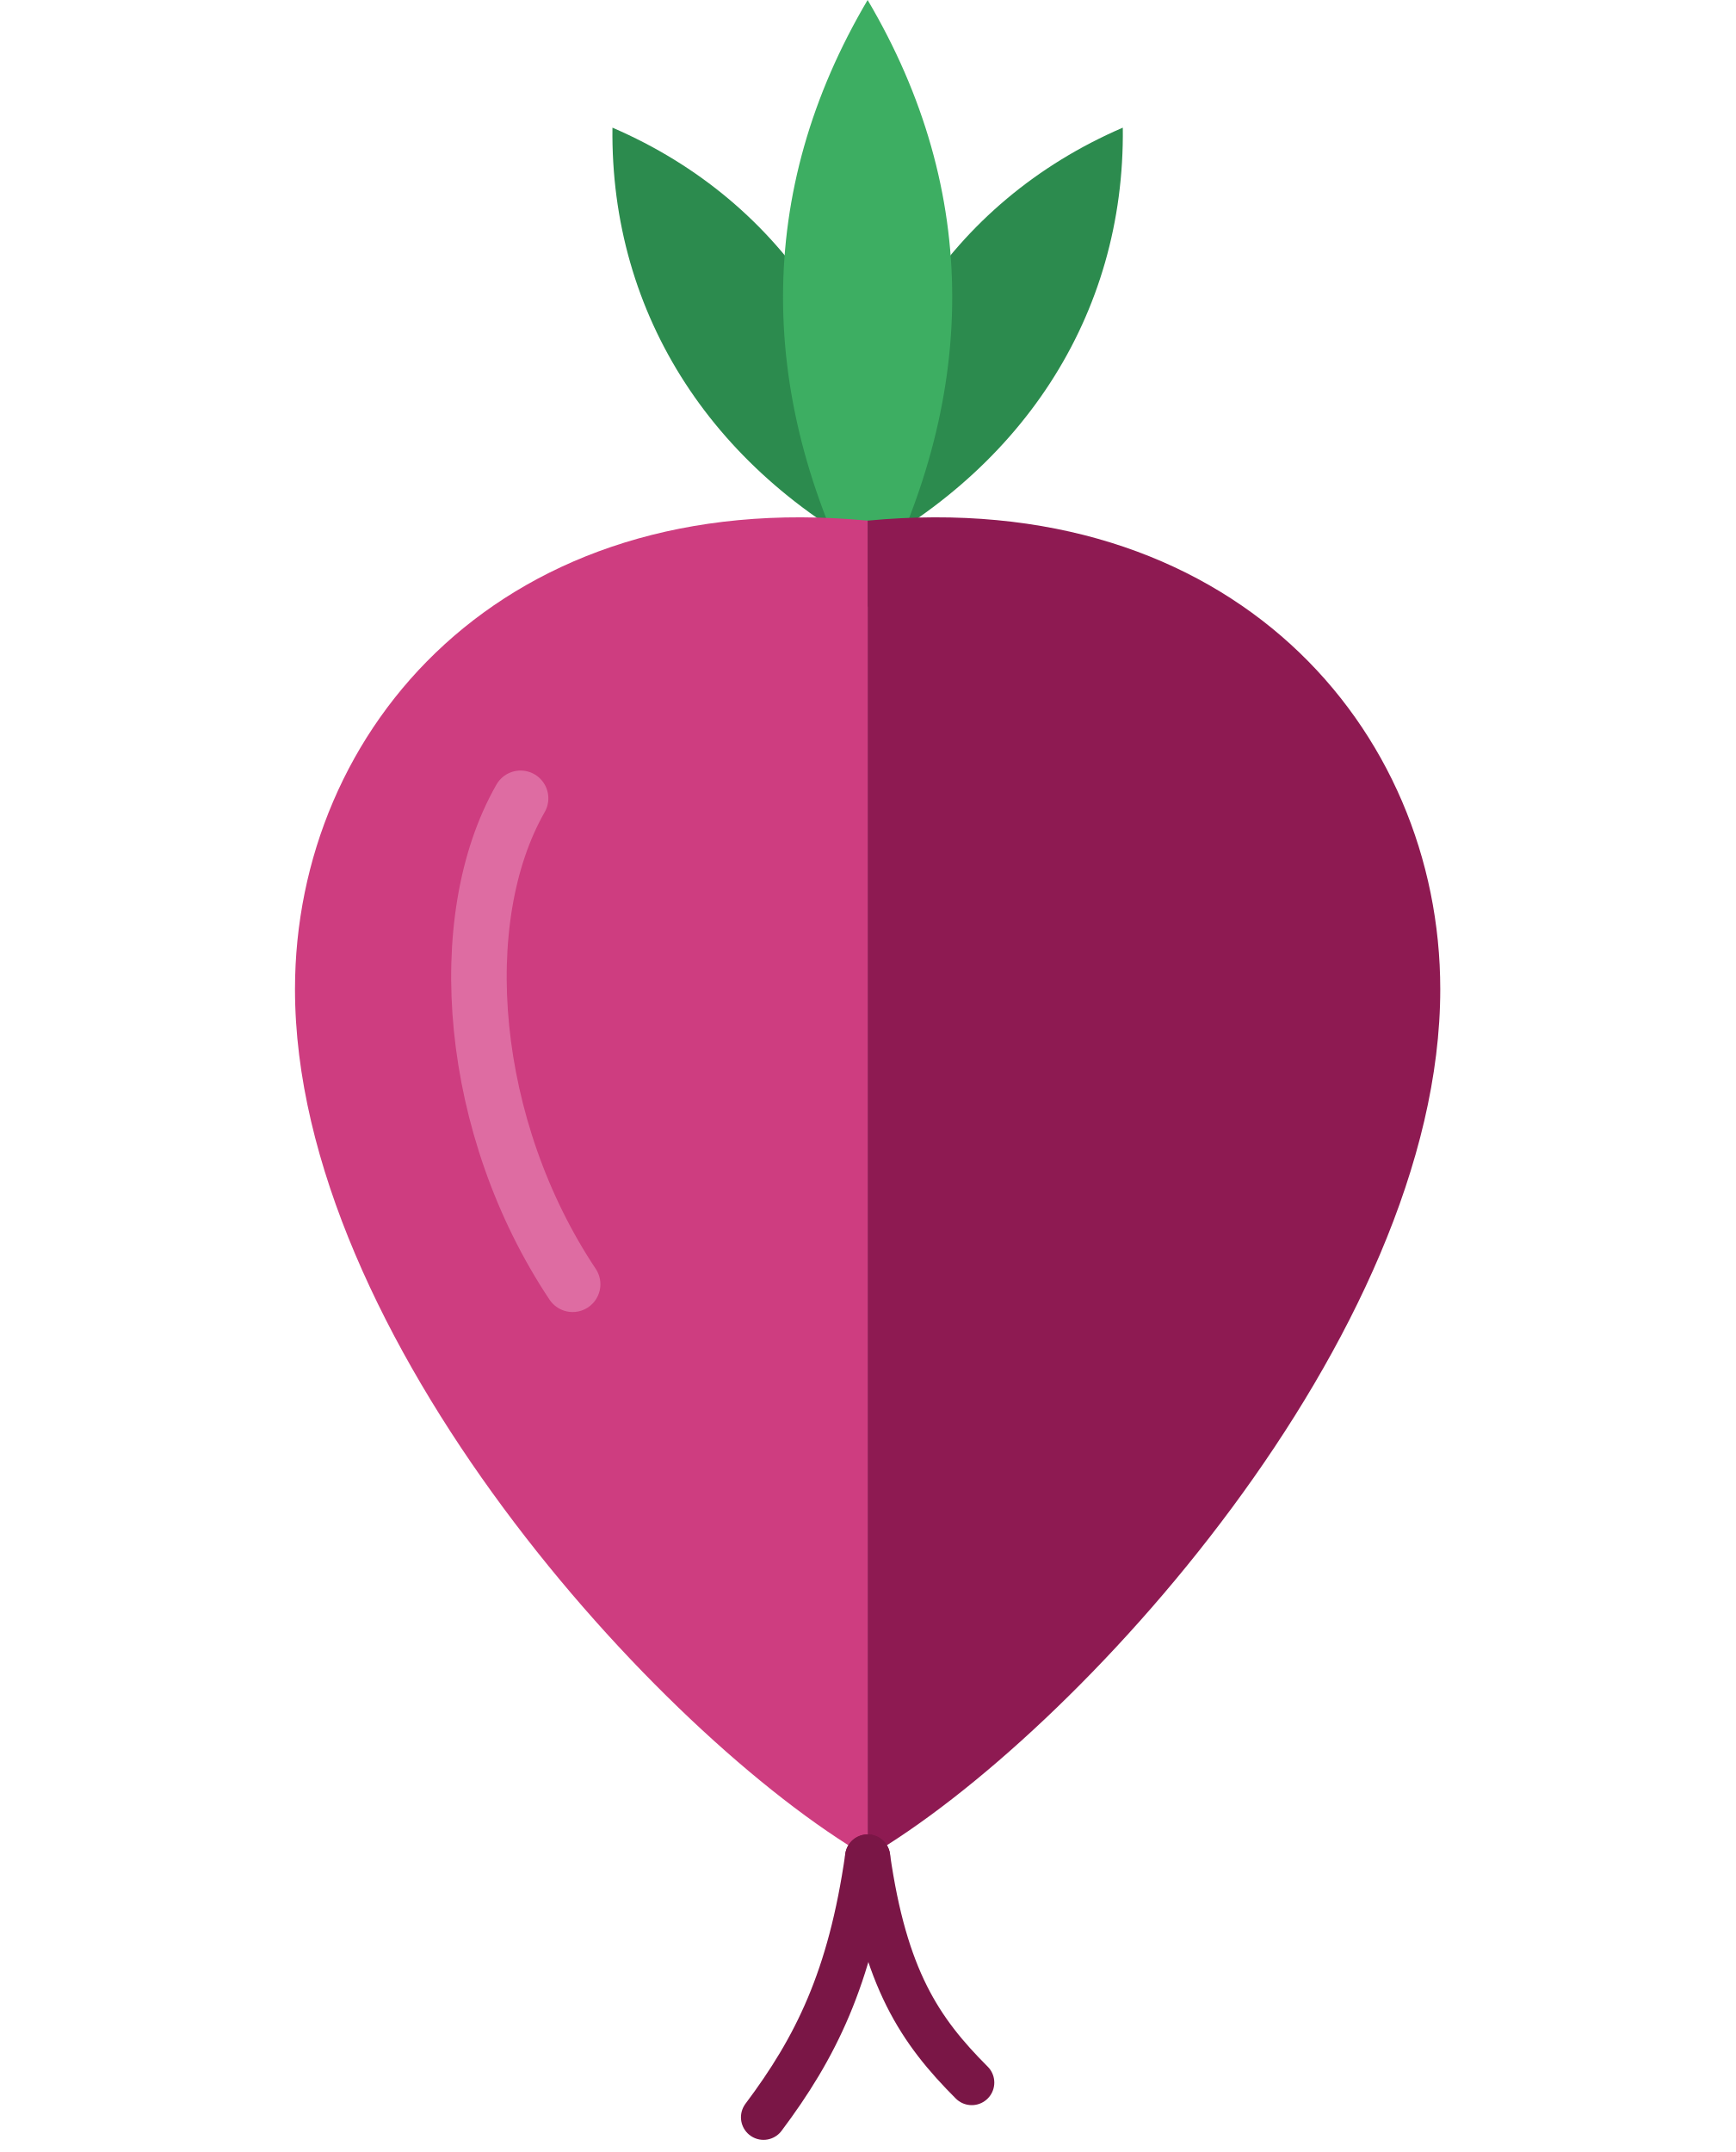
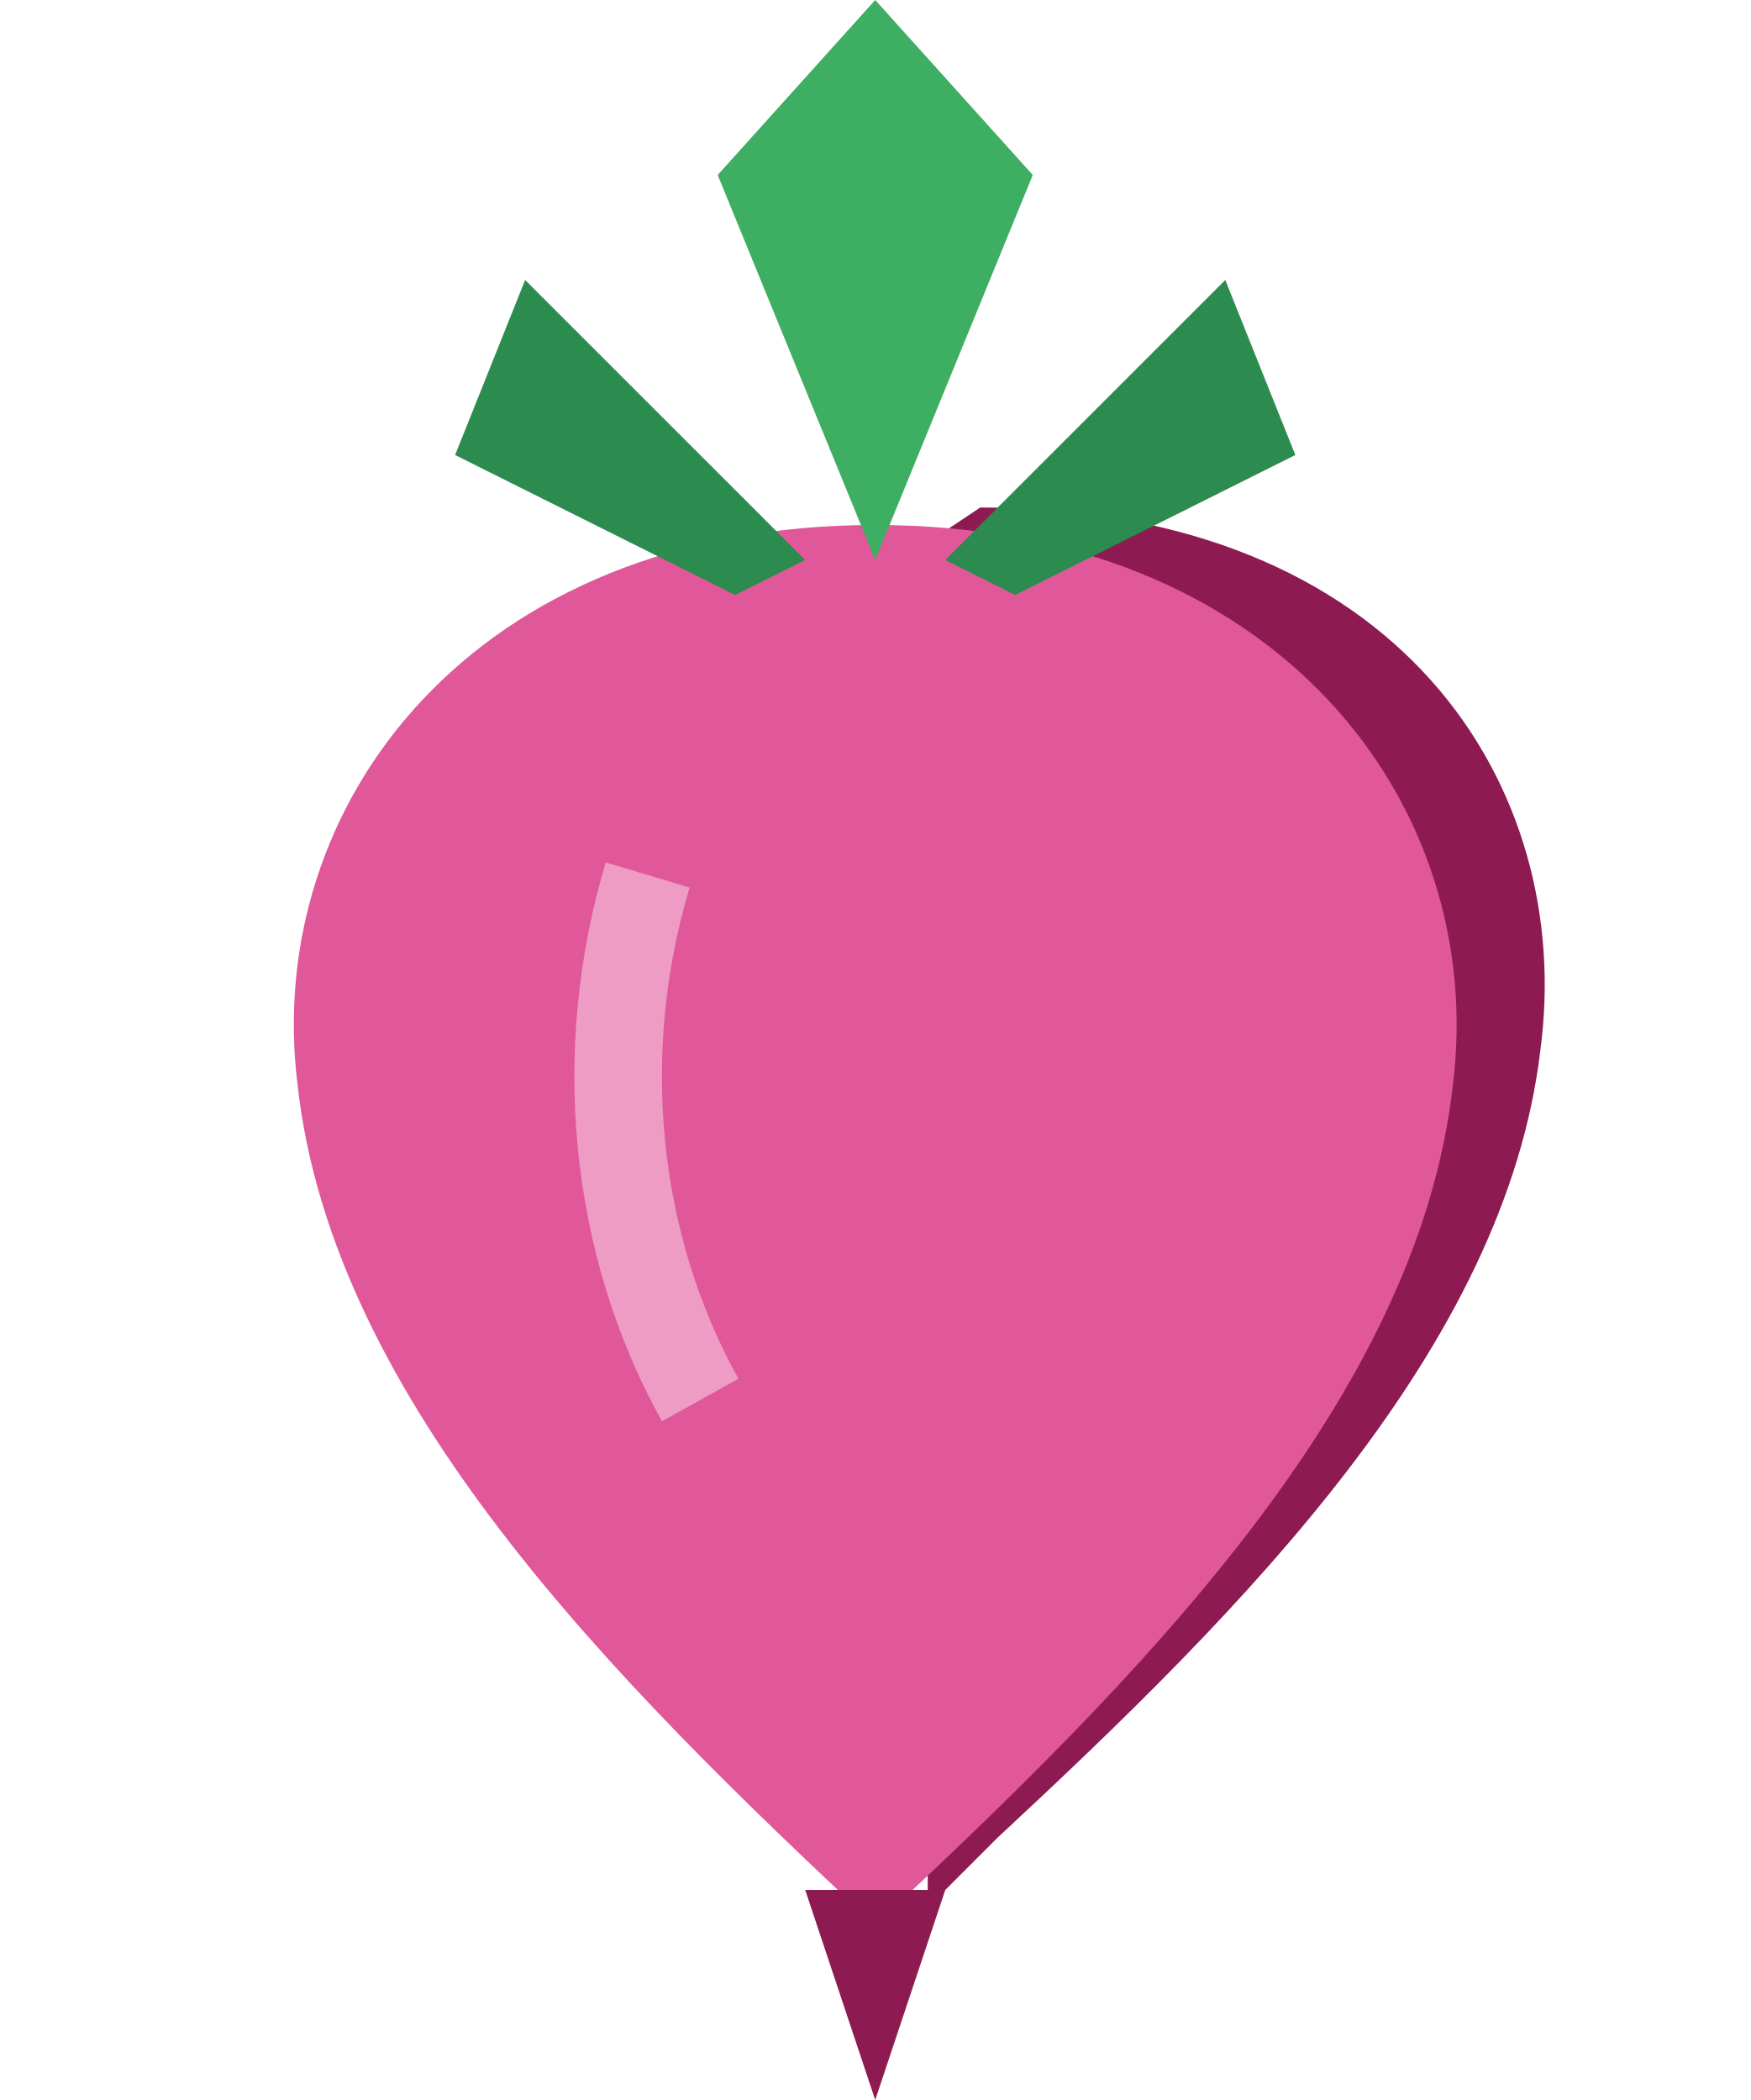
- <svg xmlns="http://www.w3.org/2000/svg" width="200" height="248" viewBox="0 0 100 124" fill="none">
-   <g transform="translate(50,30)">
-     <g transform="rotate(-33)">
-       <path d="M0,3 C-6,-7 -6,-18 0,-27 C6,-18 6,-7 0,3 Z" fill="#2C8B4E" />
-     </g>
-     <g transform="rotate(33)">
-       <path d="M0,3 C-6,-7 -6,-18 0,-27 C6,-18 6,-7 0,3 Z" fill="#2C8B4E" />
-     </g>
-     <path d="M0,5 C-6.5,-7 -6.5,-19 0,-30 C6.5,-19 6.5,-7 0,5 Z" fill="#3DAE62" />
-   </g>
-   <path d="M50,30 C29,28 17,42 17,57 C17,77 38,100 50,107 Z" fill="#CE3D80" />
-   <path d="M50,30 C71,28 83,42 83,57 C83,77 62,100 50,107 Z" fill="#8E1A52" />
-   <path d="M30,46 C26,53 27,65 33,74" stroke="#EE9CC4" stroke-width="3.2" stroke-linecap="round" opacity="0.5" />
-   <path d="M50,107 C49,114 47,118 44,122" stroke="#7A1646" stroke-width="2.6" stroke-linecap="round" />
-   <path d="M50,107 C51,114 53,117 56,120" stroke="#7A1646" stroke-width="2.6" stroke-linecap="round" />
+ <svg xmlns="http://www.w3.org/2000/svg" viewBox="0 0 100 120" width="100" height="120" fill="none">
+   <path d="M53,32 C77,32 87,48 85,63 C83,80 68,95 54,108 L50,112 L50,34 Z" fill="#8E1A52" transform="translate(3,-3)" />
+   <path d="M50,30 C27,30 15,46 17,62 C19,80 35,96 50,110 C65,96 81,80 83,62 C85,46 73,30 50,30 Z" fill="#E0589A" />
+   <path d="M46,108 L50,120 L54,108 Z" fill="#8E1A52" />
+   <path d="M50,32 L41,10 L50,0 L59,10 Z" fill="#3DAE62" />
+   <path d="M46,32 L30,16 L26,26 L42,34 Z" fill="#2C8B4E" />
+   <path d="M54,32 L70,16 L74,26 L58,34 Z" fill="#2C8B4E" />
+   <path d="M37,50 C34,60 35,71 40,80" stroke="#EE9CC4" stroke-width="5" fill="none" />
</svg>
